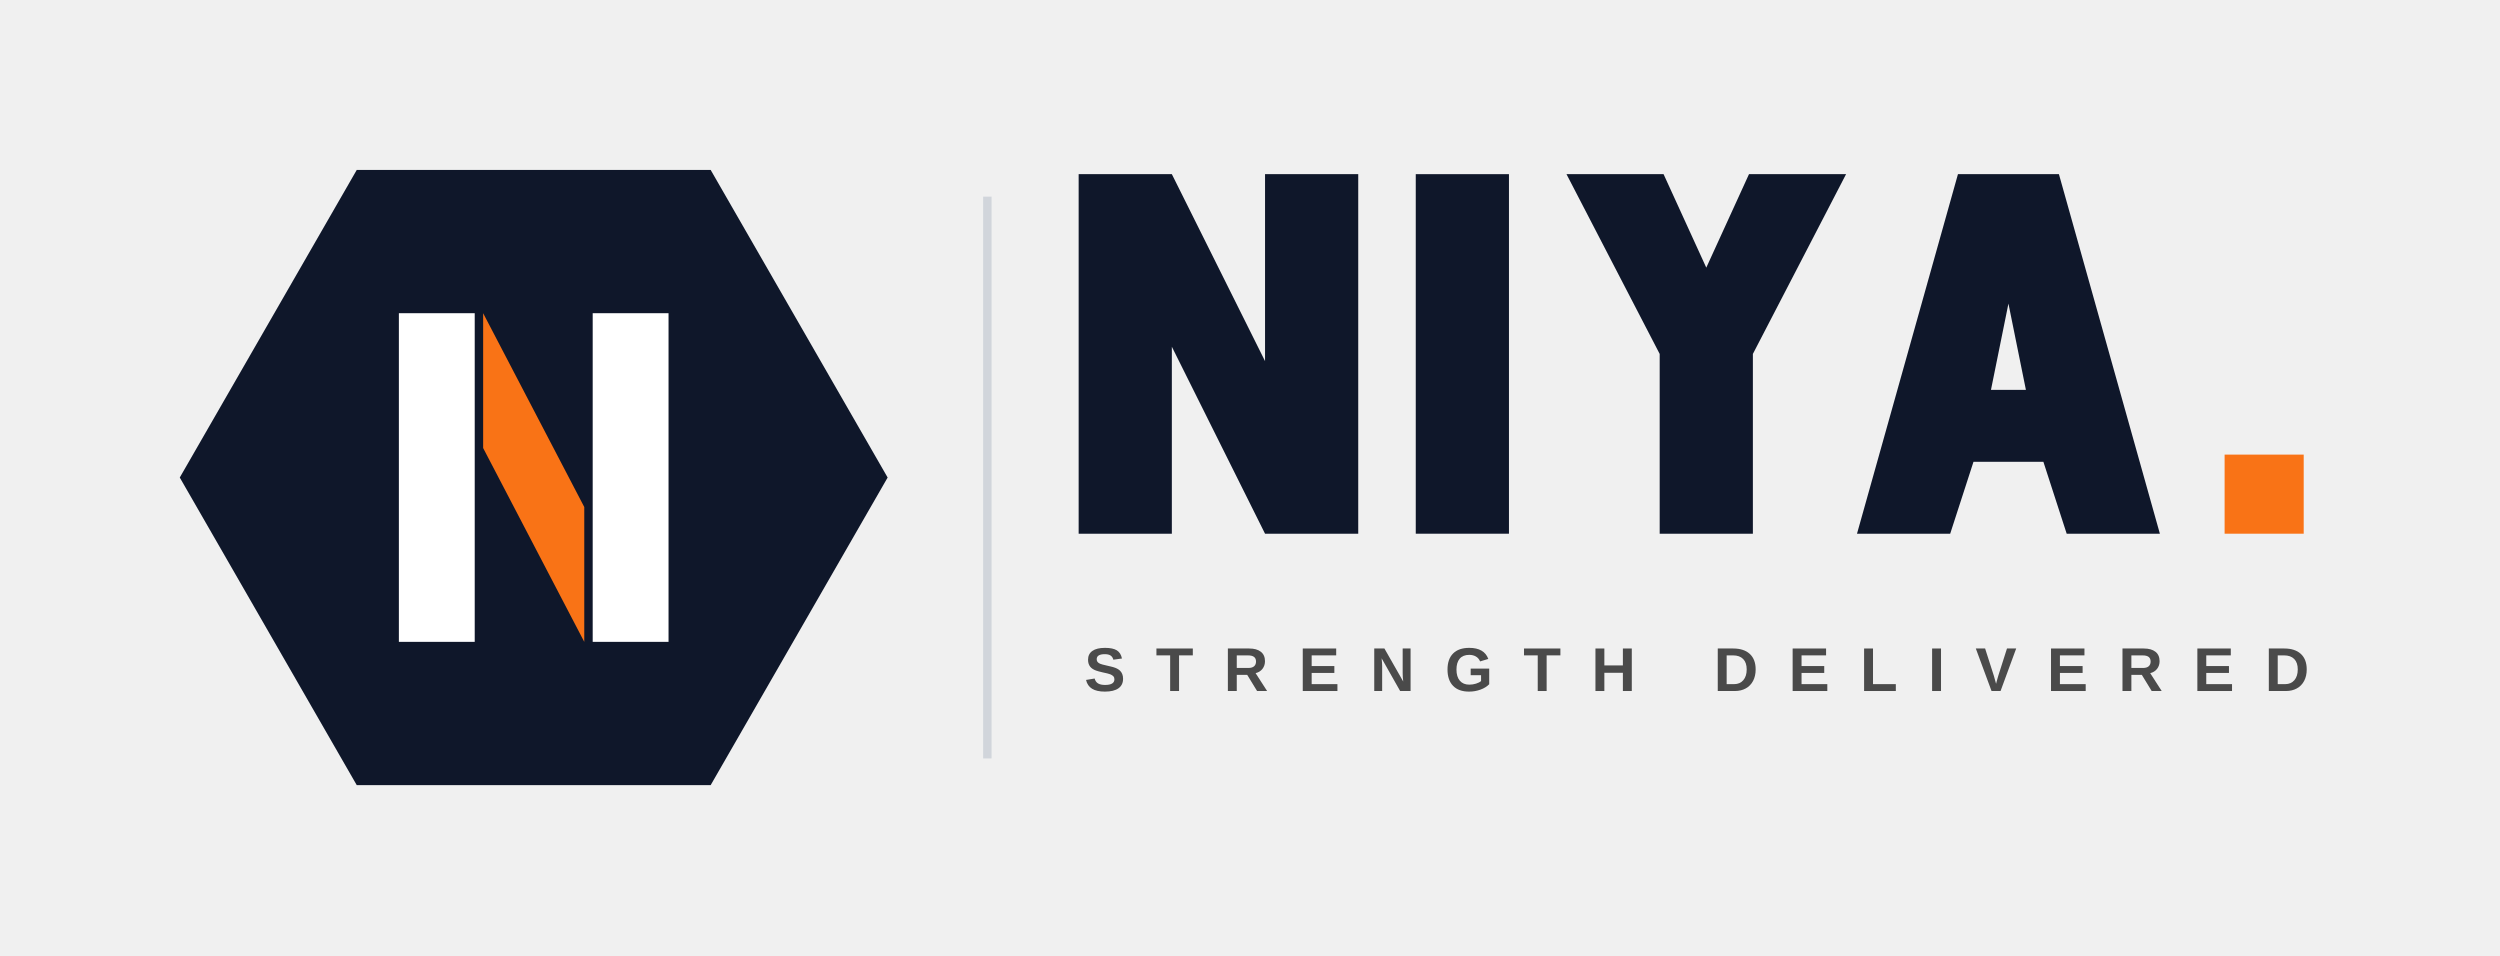
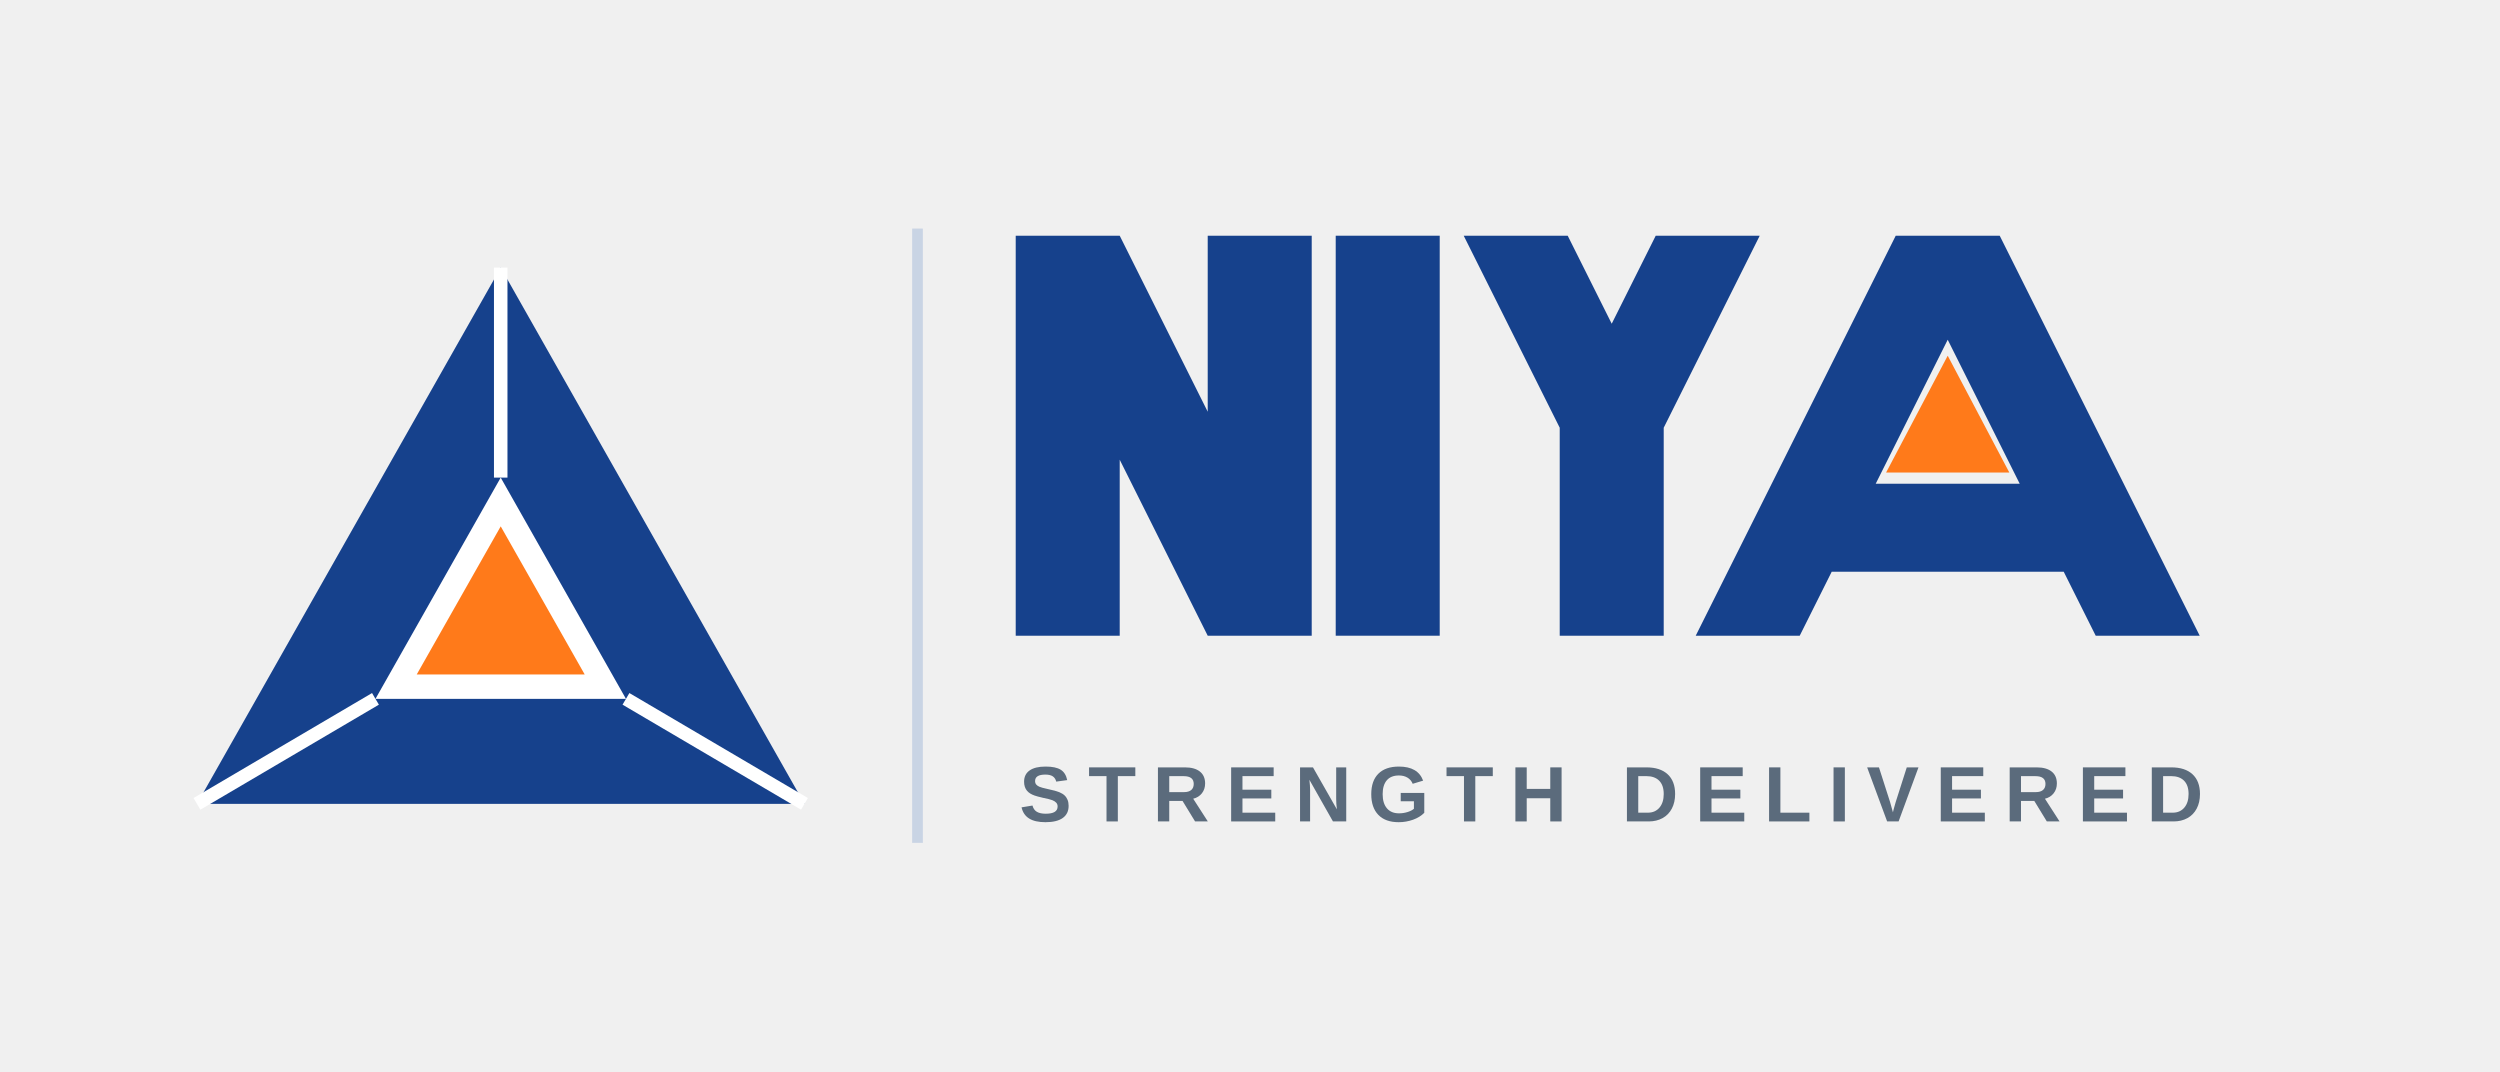
- <svg xmlns="http://www.w3.org/2000/svg" viewBox="0 0 890 340" width="890" height="340">
-   <g transform="translate(64.00 60.50) scale(1.5)">
-     <polygon points="0,73 42,0 126,0 168,73 126,146 42,146" fill="#0F172A" />
-     <rect x="52" y="34" width="18" height="78" fill="#FFFFFF" />
-     <rect x="98" y="34" width="18" height="78" fill="#FFFFFF" />
-     <polygon points="72,34 96,80 96,112 72,66" fill="#F97316" />
+ <svg xmlns="http://www.w3.org/2000/svg" viewBox="0 0 700 300" width="700" height="300">
+   <g transform="translate(52.00 72.83) scale(1.05)">
+     <polygon points="84.0,2.0 3.0,145.0 165.0,145.0" fill="#16418C" />
+     <polygon points="84.0,58.0 50.6,117.0 117.4,117.0" fill="#FFFFFF" />
+     <line x1="84.0" y1="2.0" x2="84.0" y2="58.0" stroke="#FFFFFF" stroke-width="3.6" />
+     <line x1="3.0" y1="145.0" x2="50.6" y2="117.0" stroke="#FFFFFF" stroke-width="3.6" />
+     <line x1="165.0" y1="145.0" x2="117.4" y2="117.0" stroke="#FFFFFF" stroke-width="3.6" />
+     <polygon points="84.0,71.0 61.6,110.5 106.4,110.5" fill="#FF7A1A" />
  </g>
-   <rect x="350.0" y="70" width="3" height="200" fill="#D1D5DB" />
-   <g fill="#0F172A" fill-rule="evenodd">
-     <path transform="translate(384.00 62.00) scale(1.3824 1.28)" d="M0 100 L0 0 L24 0 L48 52 L48 0 L72 0 L72 100 L48 100 L24 48 L24 100 Z" />
-     <path transform="translate(504.01 62.00) scale(1.3824 1.28)" d="M0 0 L24 0 L24 100 L0 100 Z" />
-     <path transform="translate(557.67 62.00) scale(1.3824 1.28)" d="M0 0 L25 0 L36 26 L47 0 L72 0 L48 50 L48 100 L24 100 L24 50 Z" />
-     <path transform="translate(661.09 62.00) scale(1.3824 1.28)" d="M26 0 L52 0 L78 100 L54 100 L48 80 L30 80 L24 100 L0 100 Z M34.5 60 L43.5 60 L39 36 Z" />
+   <rect x="255.4" y="64" width="3" height="172" fill="#C9D4E4" />
+   <g fill="#16418C" fill-rule="evenodd">
+     <path transform="translate(284.40 66.00) scale(1.12)" d="M0 100 L0 0 L26 0 L48 44 L48 0 L74 0 L74 100 L48 100 L26 56 L26 100 Z" />
+     <path transform="translate(374.00 66.00) scale(1.12)" d="M0 0 L26 0 L26 100 L0 100 Z" />
+     <path transform="translate(409.84 66.00) scale(1.12)" d="M0 0 L26 0 L37 22 L48 0 L74 0 L50 48 L50 100 L24 100 L24 48 Z" />
+     <path transform="translate(474.80 66.00) scale(1.12)" d="M50 0 L76 0 L126 100 L100 100 L92 84 L34 84 L26 100 L0 100 Z M63 26 L81 62 L45 62 Z" />
+     <polygon points="63,30 78.4,59.2 47.6,59.2" fill="#FF7A1A" transform="translate(474.80 66.00) scale(1.12)" />
  </g>
-   <rect x="791.96" y="161.84" width="28.16" height="28.16" fill="#F97316" />
-   <g fill="#4A4A4A">
-     <path transform="translate(386.00 246.00) scale(0.010742 -0.010742)" d="M1286 406Q1286 199 1132.5 89.5Q979 -20 682 -20Q411 -20 257.0 76.0Q103 172 59 367L344 414Q373 302 457.0 251.5Q541 201 690 201Q999 201 999 389Q999 449 963.5 488.0Q928 527 863.5 553.0Q799 579 616 616Q458 653 396.0 675.5Q334 698 284.0 728.5Q234 759 199.0 802.0Q164 845 144.5 903.0Q125 961 125 1036Q125 1227 268.5 1328.5Q412 1430 686 1430Q948 1430 1079.5 1348.0Q1211 1266 1249 1077L963 1038Q941 1129 873.5 1175.0Q806 1221 680 1221Q412 1221 412 1053Q412 998 440.5 963.0Q469 928 525.0 903.5Q581 879 752 842Q955 799 1042.5 762.5Q1130 726 1181.0 677.5Q1232 629 1259.0 561.5Q1286 494 1286 406Z" />
-     <path transform="translate(411.44 246.00) scale(0.010742 -0.010742)" d="M773 1181V0H478V1181H23V1409H1229V1181Z" />
-     <path transform="translate(435.65 246.00) scale(0.010742 -0.010742)" d="M1105 0 778 535H432V0H137V1409H841Q1093 1409 1230.0 1300.5Q1367 1192 1367 989Q1367 841 1283.0 733.5Q1199 626 1056 592L1437 0ZM1070 977Q1070 1180 810 1180H432V764H818Q942 764 1006.0 820.0Q1070 876 1070 977Z" />
-     <path transform="translate(462.31 246.00) scale(0.010742 -0.010742)" d="M137 0V1409H1245V1181H432V827H1184V599H432V228H1286V0Z" />
-     <path transform="translate(487.76 246.00) scale(0.010742 -0.010742)" d="M995 0 381 1085Q399 927 399 831V0H137V1409H474L1097 315Q1079 466 1079 590V1409H1341V0Z" />
-     <path transform="translate(514.41 246.00) scale(0.010742 -0.010742)" d="M806 211Q921 211 1029.0 244.5Q1137 278 1196 330V525H852V743H1466V225Q1354 110 1174.5 45.0Q995 -20 798 -20Q454 -20 269.0 170.5Q84 361 84 711Q84 1059 270.0 1244.5Q456 1430 805 1430Q1301 1430 1436 1063L1164 981Q1120 1088 1026.0 1143.0Q932 1198 805 1198Q597 1198 489.0 1072.0Q381 946 381 711Q381 472 492.5 341.5Q604 211 806 211Z" />
-     <path transform="translate(542.30 246.00) scale(0.010742 -0.010742)" d="M773 1181V0H478V1181H23V1409H1229V1181Z" />
-     <path transform="translate(566.51 246.00) scale(0.010742 -0.010742)" d="M1046 0V604H432V0H137V1409H432V848H1046V1409H1341V0Z" />
-     <path transform="translate(610.05 246.00) scale(0.010742 -0.010742)" d="M1393 715Q1393 497 1307.5 334.5Q1222 172 1065.5 86.0Q909 0 707 0H137V1409H647Q1003 1409 1198.0 1229.5Q1393 1050 1393 715ZM1096 715Q1096 942 978.0 1061.5Q860 1181 641 1181H432V228H682Q872 228 984.0 359.0Q1096 490 1096 715Z" />
-     <path transform="translate(636.71 246.00) scale(0.010742 -0.010742)" d="M137 0V1409H1245V1181H432V827H1184V599H432V228H1286V0Z" />
-     <path transform="translate(662.15 246.00) scale(0.010742 -0.010742)" d="M137 0V1409H432V228H1188V0Z" />
-     <path transform="translate(686.36 246.00) scale(0.010742 -0.010742)" d="M137 0V1409H432V0Z" />
-     <path transform="translate(703.24 246.00) scale(0.010742 -0.010742)" d="M834 0H535L14 1409H322L612 504Q639 416 686 238L707 324L758 504L1047 1409H1352Z" />
-     <path transform="translate(728.69 246.00) scale(0.010742 -0.010742)" d="M137 0V1409H1245V1181H432V827H1184V599H432V228H1286V0Z" />
-     <path transform="translate(754.13 246.00) scale(0.010742 -0.010742)" d="M1105 0 778 535H432V0H137V1409H841Q1093 1409 1230.0 1300.5Q1367 1192 1367 989Q1367 841 1283.0 733.5Q1199 626 1056 592L1437 0ZM1070 977Q1070 1180 810 1180H432V764H818Q942 764 1006.0 820.0Q1070 876 1070 977Z" />
-     <path transform="translate(780.79 246.00) scale(0.010742 -0.010742)" d="M137 0V1409H1245V1181H432V827H1184V599H432V228H1286V0Z" />
-     <path transform="translate(806.23 246.00) scale(0.010742 -0.010742)" d="M1393 715Q1393 497 1307.5 334.5Q1222 172 1065.5 86.0Q909 0 707 0H137V1409H647Q1003 1409 1198.0 1229.5Q1393 1050 1393 715ZM1096 715Q1096 942 978.0 1061.5Q860 1181 641 1181H432V228H682Q872 228 984.0 359.0Q1096 490 1096 715Z" />
+   <g fill="#5B6B7C">
+     <path transform="translate(285.40 230.00) scale(0.010742 -0.010742)" d="M1286 406Q1286 199 1132.5 89.5Q979 -20 682 -20Q411 -20 257.0 76.0Q103 172 59 367L344 414Q373 302 457.0 251.5Q541 201 690 201Q999 201 999 389Q999 449 963.5 488.0Q928 527 863.5 553.0Q799 579 616 616Q458 653 396.0 675.5Q334 698 284.0 728.5Q234 759 199.0 802.0Q164 845 144.5 903.0Q125 961 125 1036Q125 1227 268.5 1328.5Q412 1430 686 1430Q948 1430 1079.5 1348.0Q1211 1266 1249 1077L963 1038Q941 1129 873.5 1175.0Q806 1221 680 1221Q412 1221 412 1053Q412 998 440.5 963.0Q469 928 525.0 903.5Q581 879 752 842Q955 799 1042.5 762.5Q1130 726 1181.0 677.5Q1232 629 1259.0 561.5Q1286 494 1286 406Z" />
+     <path transform="translate(304.69 230.00) scale(0.010742 -0.010742)" d="M773 1181V0H478V1181H23V1409H1229V1181Z" />
+     <path transform="translate(322.75 230.00) scale(0.010742 -0.010742)" d="M1105 0 778 535H432V0H137V1409H841Q1093 1409 1230.0 1300.5Q1367 1192 1367 989Q1367 841 1283.0 733.5Q1199 626 1056 592L1437 0ZM1070 977Q1070 1180 810 1180H432V764H818Q942 764 1006.0 820.0Q1070 876 1070 977Z" />
+     <path transform="translate(343.25 230.00) scale(0.010742 -0.010742)" d="M137 0V1409H1245V1181H432V827H1184V599H432V228H1286V0Z" />
+     <path transform="translate(362.54 230.00) scale(0.010742 -0.010742)" d="M995 0 381 1085Q399 927 399 831V0H137V1409H474L1097 315Q1079 466 1079 590V1409H1341V0Z" />
+     <path transform="translate(383.05 230.00) scale(0.010742 -0.010742)" d="M806 211Q921 211 1029.0 244.5Q1137 278 1196 330V525H852V743H1466V225Q1354 110 1174.5 45.0Q995 -20 798 -20Q454 -20 269.0 170.5Q84 361 84 711Q84 1059 270.0 1244.5Q456 1430 805 1430Q1301 1430 1436 1063L1164 981Q1120 1088 1026.0 1143.0Q932 1198 805 1198Q597 1198 489.0 1072.0Q381 946 381 711Q381 472 492.5 341.5Q604 211 806 211Z" />
+     <path transform="translate(404.78 230.00) scale(0.010742 -0.010742)" d="M773 1181V0H478V1181H23V1409H1229V1181Z" />
+     <path transform="translate(422.84 230.00) scale(0.010742 -0.010742)" d="M1046 0V604H432V0H137V1409H432V848H1046V1409H1341V0Z" />
+     <path transform="translate(454.07 230.00) scale(0.010742 -0.010742)" d="M1393 715Q1393 497 1307.5 334.5Q1222 172 1065.5 86.0Q909 0 707 0H137V1409H647Q1003 1409 1198.0 1229.5Q1393 1050 1393 715ZM1096 715Q1096 942 978.0 1061.5Q860 1181 641 1181H432V228H682Q872 228 984.0 359.0Q1096 490 1096 715Z" />
+     <path transform="translate(474.58 230.00) scale(0.010742 -0.010742)" d="M137 0V1409H1245V1181H432V827H1184V599H432V228H1286V0Z" />
+     <path transform="translate(493.87 230.00) scale(0.010742 -0.010742)" d="M137 0V1409H432V228H1188V0Z" />
+     <path transform="translate(511.92 230.00) scale(0.010742 -0.010742)" d="M137 0V1409H432V0Z" />
+     <path transform="translate(522.65 230.00) scale(0.010742 -0.010742)" d="M834 0H535L14 1409H322L612 504Q639 416 686 238L707 324L758 504L1047 1409H1352Z" />
+     <path transform="translate(541.94 230.00) scale(0.010742 -0.010742)" d="M137 0V1409H1245V1181H432V827H1184V599H432V228H1286V0Z" />
+     <path transform="translate(561.24 230.00) scale(0.010742 -0.010742)" d="M1105 0 778 535H432V0H137V1409H841Q1093 1409 1230.0 1300.5Q1367 1192 1367 989Q1367 841 1283.0 733.5Q1199 626 1056 592L1437 0ZM1070 977Q1070 1180 810 1180H432V764H818Q942 764 1006.0 820.0Q1070 876 1070 977Z" />
+     <path transform="translate(581.74 230.00) scale(0.010742 -0.010742)" d="M137 0V1409H1245V1181H432V827H1184V599H432V228H1286V0Z" />
+     <path transform="translate(601.03 230.00) scale(0.010742 -0.010742)" d="M1393 715Q1393 497 1307.5 334.5Q1222 172 1065.5 86.0Q909 0 707 0H137V1409H647Q1003 1409 1198.0 1229.5Q1393 1050 1393 715ZM1096 715Q1096 942 978.0 1061.5Q860 1181 641 1181H432V228H682Q872 228 984.0 359.0Q1096 490 1096 715Z" />
  </g>
</svg>
